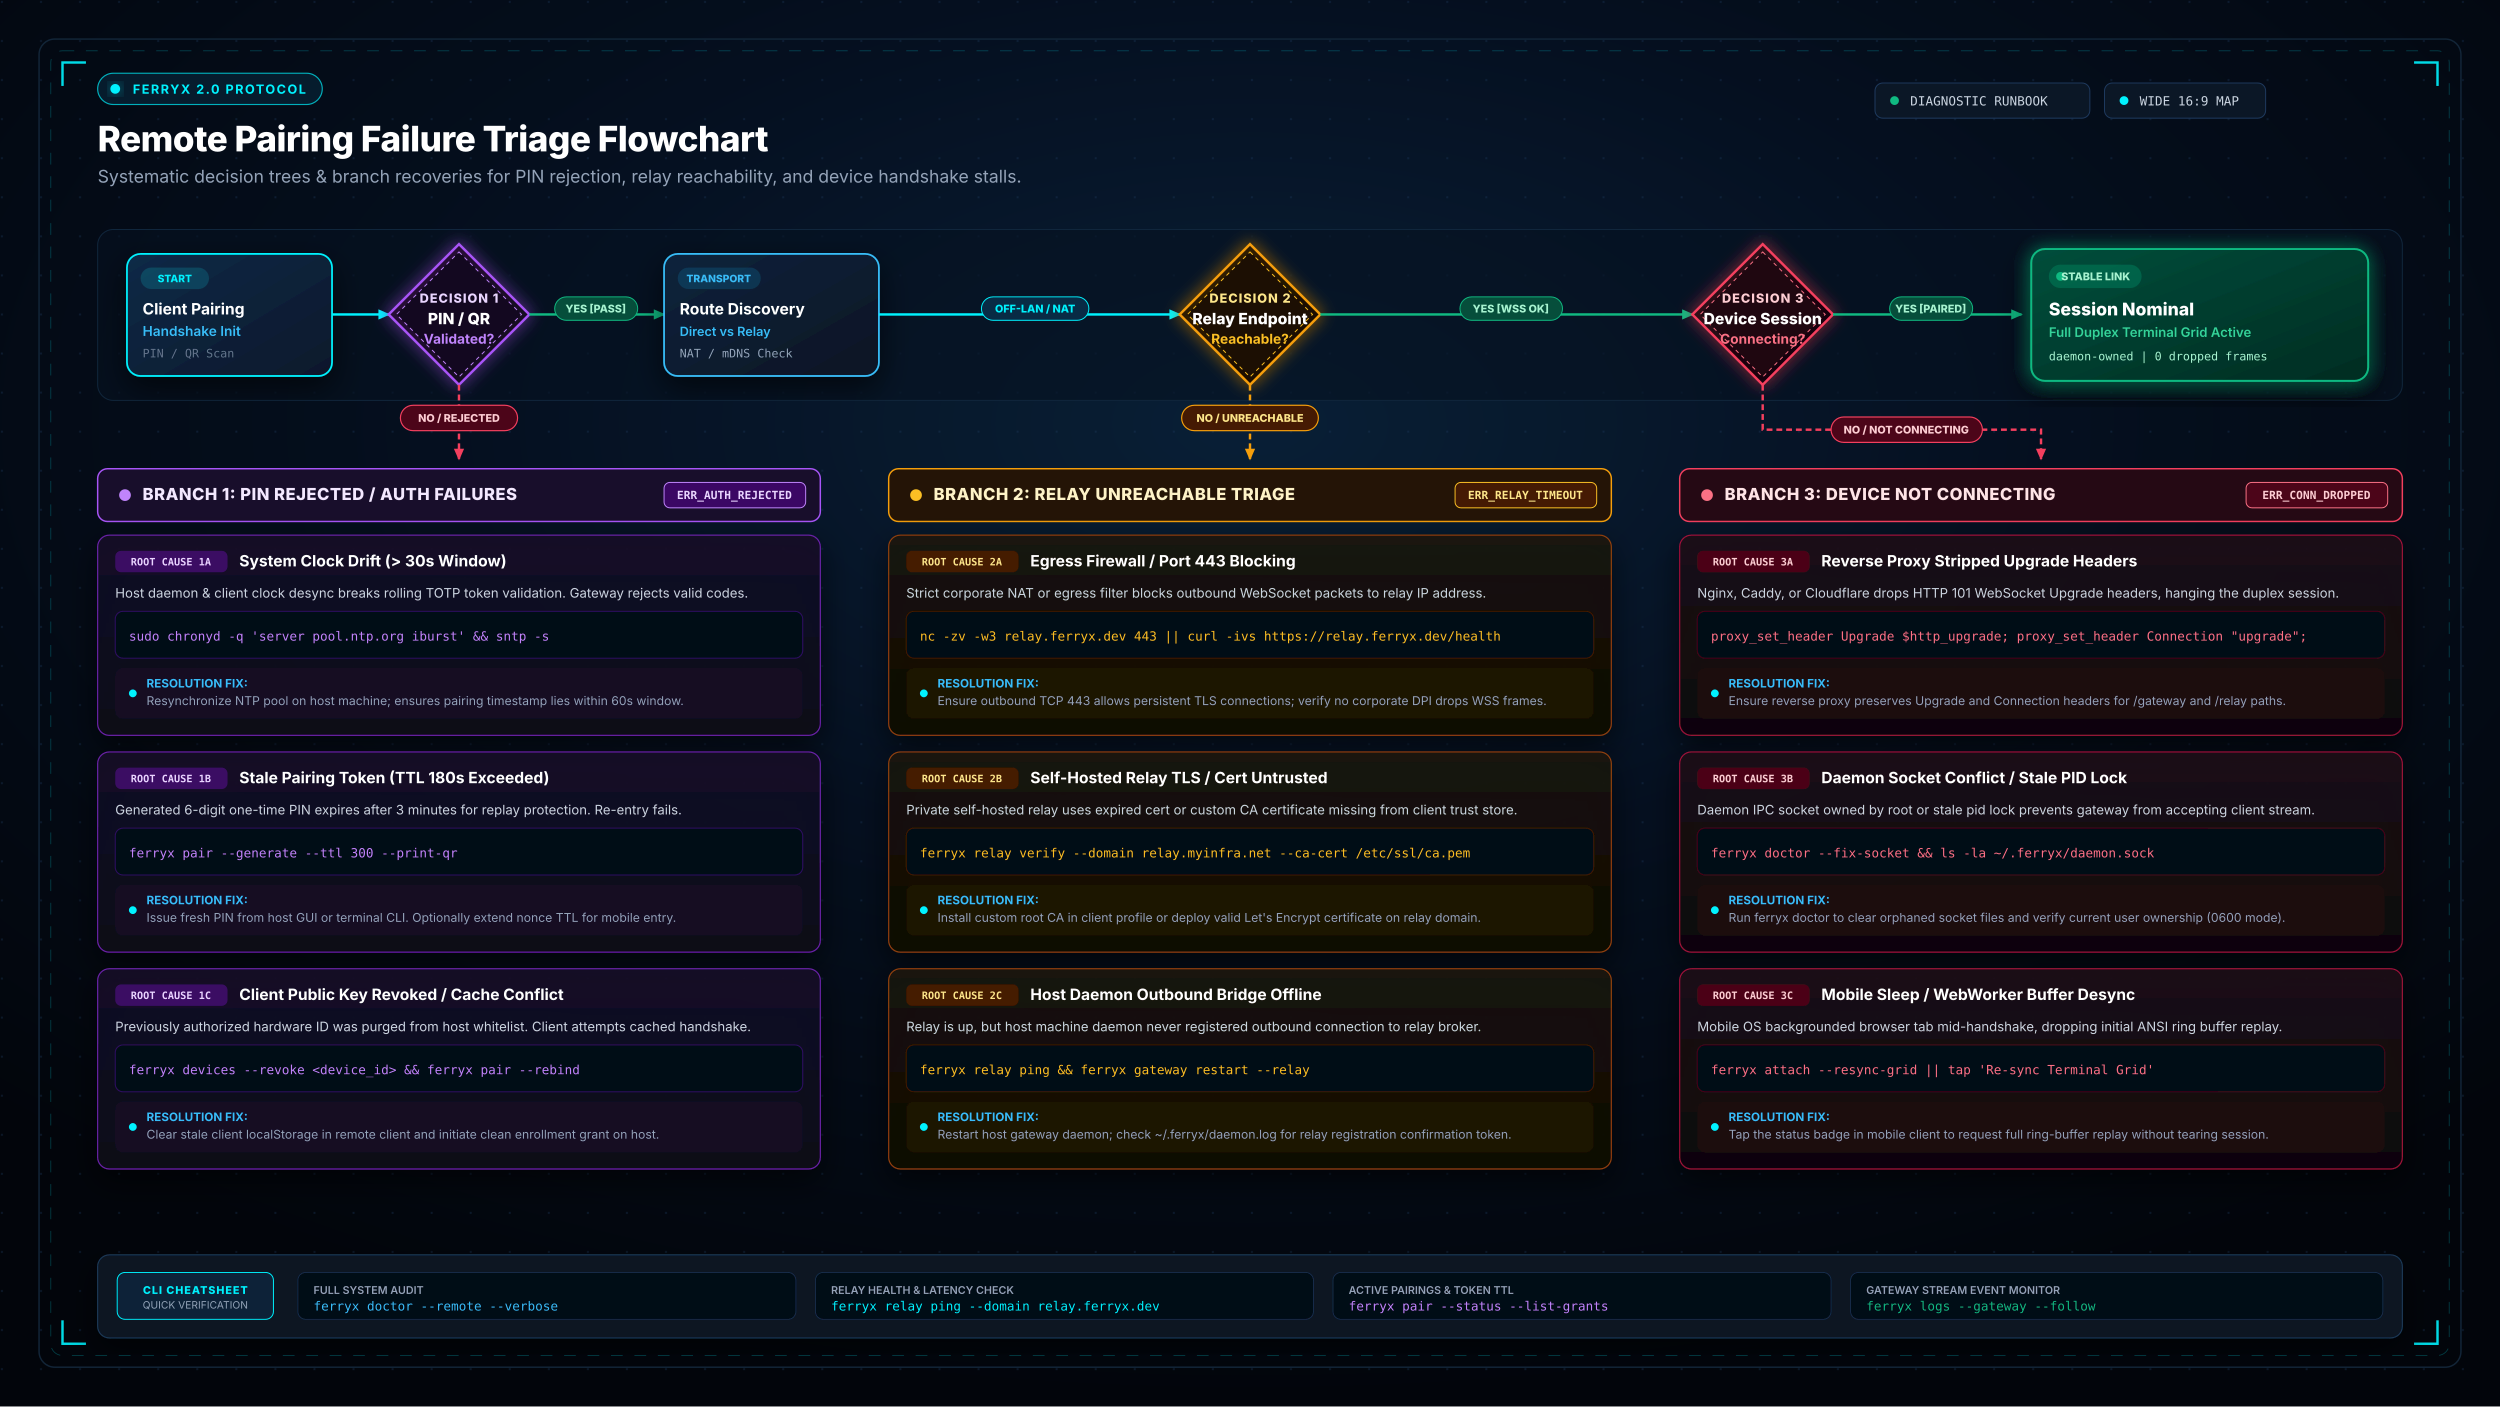
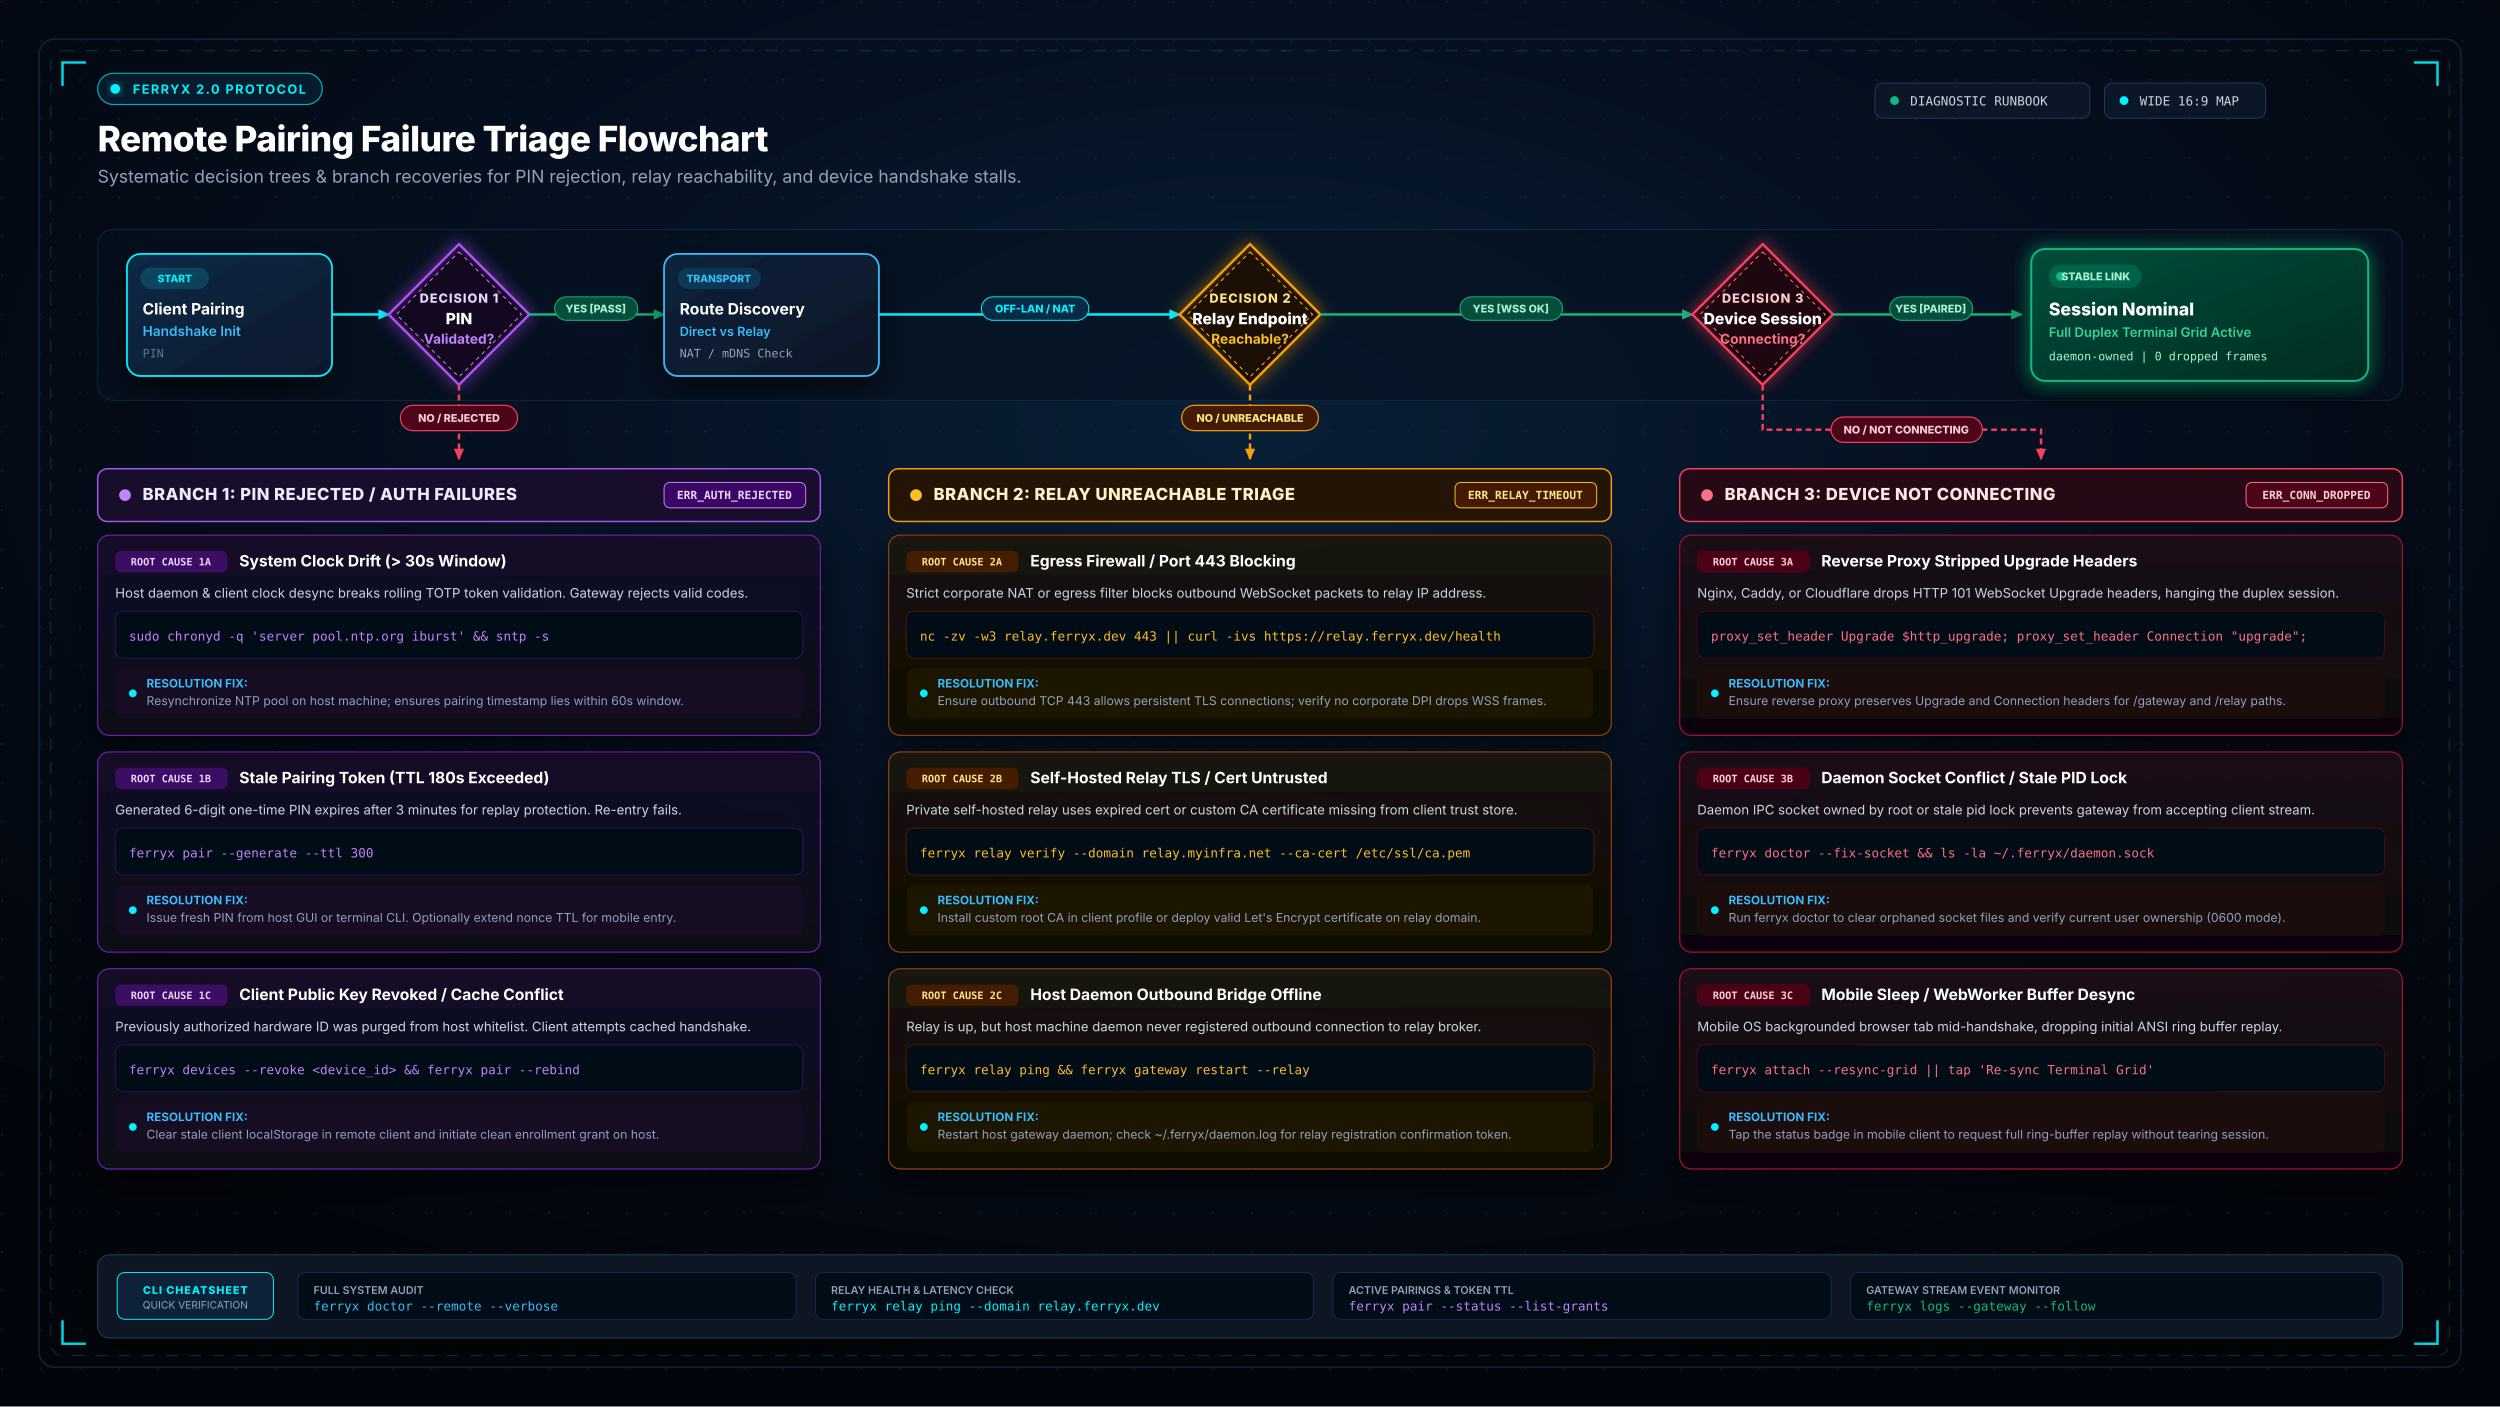
<svg xmlns="http://www.w3.org/2000/svg" viewBox="0 0 2560 1440" width="2560" height="1440" style="background:#030712; font-family: -apple-system, BlinkMacSystemFont, 'SF Pro Display', 'Inter', 'Segoe UI', Roboto, 'JetBrains Mono', sans-serif;">
  <defs>
    <radialGradient id="bgGlow" cx="50%" cy="30%" r="70%">
      <stop offset="0%" stop-color="#0a233d" stop-opacity="0.85" />
      <stop offset="45%" stop-color="#051020" stop-opacity="0.95" />
      <stop offset="100%" stop-color="#02050b" stop-opacity="1" />
    </radialGradient>
    <linearGradient id="headerGrad" x1="0%" y1="0%" x2="100%" y2="0%">
      <stop offset="0%" stop-color="#00f2fe" />
      <stop offset="40%" stop-color="#38bdf8" />
      <stop offset="80%" stop-color="#2dd4bf" />
      <stop offset="100%" stop-color="#818cf8" />
    </linearGradient>
    <linearGradient id="nodeStartGrad" x1="0%" y1="0%" x2="100%" y2="100%">
      <stop offset="0%" stop-color="#0e2a47" />
      <stop offset="100%" stop-color="#08182b" />
    </linearGradient>
    <linearGradient id="nodeRouteGrad" x1="0%" y1="0%" x2="100%" y2="100%">
      <stop offset="0%" stop-color="#0c233c" />
      <stop offset="100%" stop-color="#071524" />
    </linearGradient>
    <linearGradient id="nodeSuccessGrad" x1="0%" y1="0%" x2="100%" y2="100%">
      <stop offset="0%" stop-color="#064e3b" />
      <stop offset="100%" stop-color="#022c22" />
    </linearGradient>
    <linearGradient id="diamondGrad1" x1="0%" y1="0%" x2="100%" y2="100%">
      <stop offset="0%" stop-color="#311042" />
      <stop offset="50%" stop-color="#1e0a2b" />
      <stop offset="100%" stop-color="#0d0414" />
    </linearGradient>
    <linearGradient id="diamondGrad2" x1="0%" y1="0%" x2="100%" y2="100%">
      <stop offset="0%" stop-color="#3b2306" />
      <stop offset="50%" stop-color="#241403" />
      <stop offset="100%" stop-color="#0f0701" />
    </linearGradient>
    <linearGradient id="diamondGrad3" x1="0%" y1="0%" x2="100%" y2="100%">
      <stop offset="0%" stop-color="#3b0d1e" />
      <stop offset="50%" stop-color="#220610" />
      <stop offset="100%" stop-color="#0d0206" />
    </linearGradient>
    <linearGradient id="cardBgViolet" x1="0%" y1="0%" x2="0%" y2="100%">
      <stop offset="0%" stop-color="#140f28" stop-opacity="0.9" />
      <stop offset="100%" stop-color="#0a0817" stop-opacity="0.98" />
    </linearGradient>
    <linearGradient id="cardBgAmber" x1="0%" y1="0%" x2="0%" y2="100%">
      <stop offset="0%" stop-color="#1a140a" stop-opacity="0.9" />
      <stop offset="100%" stop-color="#0d0a04" stop-opacity="0.98" />
    </linearGradient>
    <linearGradient id="cardBgRose" x1="0%" y1="0%" x2="0%" y2="100%">
      <stop offset="0%" stop-color="#1c0e16" stop-opacity="0.9" />
      <stop offset="100%" stop-color="#0d060a" stop-opacity="0.98" />
    </linearGradient>
    <linearGradient id="codeBg" x1="0%" y1="0%" x2="100%" y2="100%">
      <stop offset="0%" stop-color="#030712" />
      <stop offset="100%" stop-color="#050b18" />
    </linearGradient>
    <filter id="glowTeal" x="-30%" y="-30%" width="160%" height="160%">
      <feGaussianBlur stdDeviation="8" result="blur" />
      <feComposite in="SourceGraphic" in2="blur" operator="over" />
    </filter>
    <filter id="glowRose" x="-30%" y="-30%" width="160%" height="160%">
      <feGaussianBlur stdDeviation="8" result="blur" />
      <feComposite in="SourceGraphic" in2="blur" operator="over" />
    </filter>
    <filter id="glowAmber" x="-30%" y="-30%" width="160%" height="160%">
      <feGaussianBlur stdDeviation="8" result="blur" />
      <feComposite in="SourceGraphic" in2="blur" operator="over" />
    </filter>
    <filter id="glowGreen" x="-30%" y="-30%" width="160%" height="160%">
      <feGaussianBlur stdDeviation="8" result="blur" />
      <feComposite in="SourceGraphic" in2="blur" operator="over" />
    </filter>
    <filter id="cardShadow" x="-20%" y="-20%" width="140%" height="140%">
      <feDropShadow dx="0" dy="12" stdDeviation="16" flood-color="#000000" flood-opacity="0.6" />
    </filter>
    <marker id="arrowCyan" viewBox="0 0 10 10" refX="7" refY="5" markerWidth="6" markerHeight="6" orient="auto-start-reverse">
      <path d="M 0 1.5 L 8 5 L 0 8.5 z" fill="#00f2fe" />
    </marker>
    <marker id="arrowGreen" viewBox="0 0 10 10" refX="7" refY="5" markerWidth="6" markerHeight="6" orient="auto-start-reverse">
      <path d="M 0 1.5 L 8 5 L 0 8.5 z" fill="#10b981" />
    </marker>
    <marker id="arrowRose" viewBox="0 0 10 10" refX="7" refY="5" markerWidth="6" markerHeight="6" orient="auto-start-reverse">
      <path d="M 0 1.5 L 8 5 L 0 8.5 z" fill="#f43f5e" />
    </marker>
    <marker id="arrowAmber" viewBox="0 0 10 10" refX="7" refY="5" markerWidth="6" markerHeight="6" orient="auto-start-reverse">
      <path d="M 0 1.5 L 8 5 L 0 8.5 z" fill="#f59e0b" />
    </marker>
    <pattern id="dotGrid" width="40" height="40" patternUnits="userSpaceOnUse">
      <circle cx="2" cy="2" r="1.2" fill="#1e3a5f" opacity="0.32" />
    </pattern>
  </defs>
  <rect width="2560" height="1440" fill="#02050b" />
  <rect width="2560" height="1440" fill="url(#bgGlow)" />
  <rect width="2560" height="1440" fill="url(#dotGrid)" />
  <rect x="40" y="40" width="2480" height="1360" rx="16" fill="none" stroke="#122538" stroke-width="1.5" />
  <rect x="52" y="52" width="2456" height="1336" rx="12" fill="none" stroke="#00f2fe" stroke-width="0.8" stroke-dasharray="12 12" opacity="0.25" />
  <path d="M 64 88 L 64 64 L 88 64" fill="none" stroke="#00f2fe" stroke-width="2.5" opacity="0.9" />
  <path d="M 2496 88 L 2496 64 L 2472 64" fill="none" stroke="#00f2fe" stroke-width="2.5" opacity="0.9" />
  <path d="M 64 1352 L 64 1376 L 88 1376" fill="none" stroke="#00f2fe" stroke-width="2.5" opacity="0.9" />
  <path d="M 2496 1352 L 2496 1376 L 2472 1376" fill="none" stroke="#00f2fe" stroke-width="2.5" opacity="0.9" />
  <g transform="translate(100, 75)">
    <rect x="0" y="0" width="230" height="32" rx="16" fill="#061c2d" stroke="#00f2fe" stroke-width="1.2" stroke-opacity="0.7" />
    <circle cx="18" cy="16" r="5" fill="#00f2fe" filter="url(#glowTeal)" />
    <text x="36" y="21" fill="#00f2fe" font-size="13" font-weight="700" letter-spacing="1.5">FERRYX 2.0 PROTOCOL</text>
    <text x="0" y="80" fill="#ffffff" font-size="36" font-weight="800" letter-spacing="-0.5">
      Remote Pairing Failure Triage Flowchart
    </text>
    <text x="0" y="112" fill="#94a3b8" font-size="18" font-weight="400">
      Systematic decision trees &amp; branch recoveries for PIN rejection, relay reachability, and device handshake stalls.
    </text>
    <g transform="translate(1820, 10)">
      <rect x="0" y="0" width="220" height="36" rx="8" fill="#0b1726" stroke="#1e3a5f" stroke-width="1" />
      <circle cx="20" cy="18" r="4.5" fill="#10b981" />
      <text x="36" y="23" fill="#cbd5e1" font-size="13" font-family="'JetBrains Mono', monospace">DIAGNOSTIC RUNBOOK</text>
      <rect x="235" y="0" width="165" height="36" rx="8" fill="#0b1726" stroke="#1e3a5f" stroke-width="1" />
      <circle cx="255" cy="18" r="4.5" fill="#00f2fe" />
      <text x="271" y="23" fill="#cbd5e1" font-size="13" font-family="'JetBrains Mono', monospace">WIDE 16:9 MAP</text>
    </g>
  </g>
  <rect x="100" y="235" width="2360" height="175" rx="16" fill="#061220" fill-opacity="0.6" stroke="#10263c" stroke-width="1" />
  <g transform="translate(130, 260)" filter="url(#cardShadow)">
    <rect x="0" y="0" width="210" height="125" rx="14" fill="url(#nodeStartGrad)" stroke="#00f2fe" stroke-width="1.8" />
    <rect x="14" y="14" width="70" height="22" rx="11" fill="#00f2fe" fill-opacity="0.15" />
    <text x="49" y="29" fill="#00f2fe" font-size="10.5" font-weight="800" text-anchor="middle">START</text>
    <text x="16" y="62" fill="#ffffff" font-size="16" font-weight="700">Client Pairing</text>
    <text x="16" y="84" fill="#38bdf8" font-size="14" font-weight="600">Handshake Init</text>
-     <text x="16" y="106" fill="#64748b" font-size="12" font-family="'JetBrains Mono', monospace">PIN / QR Scan</text>
+     <text x="16" y="106" fill="#64748b" font-size="12" font-family="'JetBrains Mono', monospace">PIN</text>
  </g>
  <line x1="340" y1="322" x2="398" y2="322" stroke="#00f2fe" stroke-width="2.5" marker-end="url(#arrowCyan)" />
  <g transform="translate(470, 322)">
    <polygon points="0,-72 72,0 0,72 -72,0" fill="url(#diamondGrad1)" stroke="#a855f7" stroke-width="2.5" filter="url(#glowRose)" />
    <polygon points="0,-64 64,0 0,64 -64,0" fill="#130820" stroke="#c084fc" stroke-width="1" stroke-dasharray="4 4" />
    <text x="0" y="-12" fill="#e9d5ff" font-size="13" font-weight="800" text-anchor="middle" letter-spacing="1">DECISION 1</text>
-     <text x="0" y="10" fill="#ffffff" font-size="16" font-weight="800" text-anchor="middle">PIN / QR</text>
+     <text x="0" y="10" fill="#ffffff" font-size="16" font-weight="800" text-anchor="middle">PIN</text>
    <text x="0" y="30" fill="#c084fc" font-size="14" font-weight="700" text-anchor="middle">Validated?</text>
  </g>
  <line x1="542" y1="322" x2="680" y2="322" stroke="#10b981" stroke-width="2.5" marker-end="url(#arrowGreen)" />
  <rect x="568" y="304" width="85" height="24" rx="12" fill="#064e3b" stroke="#10b981" stroke-width="1" />
  <text x="610" y="320" fill="#a7f3d0" font-size="11" font-weight="800" text-anchor="middle">YES [PASS]</text>
  <path d="M 470 394 L 470 470" fill="none" stroke="#f43f5e" stroke-width="2.5" stroke-dasharray="6 4" marker-end="url(#arrowRose)" />
  <rect x="410" y="415" width="120" height="26" rx="13" fill="#4c0519" stroke="#f43f5e" stroke-width="1.2" />
  <text x="470" y="432" fill="#fecdd3" font-size="11" font-weight="800" text-anchor="middle">NO / REJECTED</text>
  <g transform="translate(680, 260)" filter="url(#cardShadow)">
    <rect x="0" y="0" width="220" height="125" rx="14" fill="url(#nodeRouteGrad)" stroke="#38bdf8" stroke-width="1.8" />
    <rect x="14" y="14" width="85" height="22" rx="11" fill="#38bdf8" fill-opacity="0.15" />
    <text x="56" y="29" fill="#38bdf8" font-size="10.5" font-weight="800" text-anchor="middle">TRANSPORT</text>
    <text x="16" y="62" fill="#ffffff" font-size="16" font-weight="700">Route Discovery</text>
    <text x="16" y="84" fill="#38bdf8" font-size="13" font-weight="600">Direct vs Relay</text>
    <text x="16" y="106" fill="#94a3b8" font-size="12" font-family="'JetBrains Mono', monospace">NAT / mDNS Check</text>
  </g>
  <line x1="900" y1="322" x2="1208" y2="322" stroke="#00f2fe" stroke-width="2.5" marker-end="url(#arrowCyan)" />
  <rect x="1005" y="304" width="110" height="24" rx="12" fill="#082b45" stroke="#00f2fe" stroke-width="1" />
  <text x="1060" y="320" fill="#00f2fe" font-size="11" font-weight="800" text-anchor="middle">OFF-LAN / NAT</text>
  <g transform="translate(1280, 322)">
    <polygon points="0,-72 72,0 0,72 -72,0" fill="url(#diamondGrad2)" stroke="#f59e0b" stroke-width="2.5" filter="url(#glowAmber)" />
    <polygon points="0,-64 64,0 0,64 -64,0" fill="#1c0f03" stroke="#fbbf24" stroke-width="1" stroke-dasharray="4 4" />
    <text x="0" y="-12" fill="#fde68a" font-size="13" font-weight="800" text-anchor="middle" letter-spacing="1">DECISION 2</text>
    <text x="0" y="10" fill="#ffffff" font-size="16" font-weight="800" text-anchor="middle">Relay Endpoint</text>
    <text x="0" y="30" fill="#fbbf24" font-size="14" font-weight="700" text-anchor="middle">Reachable?</text>
  </g>
  <line x1="1352" y1="322" x2="1733" y2="322" stroke="#10b981" stroke-width="2.5" marker-end="url(#arrowGreen)" />
  <rect x="1495" y="304" width="105" height="24" rx="12" fill="#064e3b" stroke="#10b981" stroke-width="1" />
  <text x="1547" y="320" fill="#a7f3d0" font-size="11" font-weight="800" text-anchor="middle">YES [WSS OK]</text>
  <path d="M 1280 394 L 1280 470" fill="none" stroke="#f59e0b" stroke-width="2.5" stroke-dasharray="6 4" marker-end="url(#arrowAmber)" />
  <rect x="1210" y="415" width="140" height="26" rx="13" fill="#451a03" stroke="#f59e0b" stroke-width="1.2" />
  <text x="1280" y="432" fill="#fde68a" font-size="11" font-weight="800" text-anchor="middle">NO / UNREACHABLE</text>
  <g transform="translate(1805, 322)">
    <polygon points="0,-72 72,0 0,72 -72,0" fill="url(#diamondGrad3)" stroke="#f43f5e" stroke-width="2.5" filter="url(#glowRose)" />
    <polygon points="0,-64 64,0 0,64 -64,0" fill="#1f0710" stroke="#fb7185" stroke-width="1" stroke-dasharray="4 4" />
    <text x="0" y="-12" fill="#fecdd3" font-size="13" font-weight="800" text-anchor="middle" letter-spacing="1">DECISION 3</text>
    <text x="0" y="10" fill="#ffffff" font-size="16" font-weight="800" text-anchor="middle">Device Session</text>
    <text x="0" y="30" fill="#fb7185" font-size="14" font-weight="700" text-anchor="middle">Connecting?</text>
  </g>
  <line x1="1877" y1="322" x2="2070" y2="322" stroke="#10b981" stroke-width="2.5" marker-end="url(#arrowGreen)" />
  <rect x="1935" y="304" width="85" height="24" rx="12" fill="#064e3b" stroke="#10b981" stroke-width="1" />
  <text x="1977" y="320" fill="#a7f3d0" font-size="11" font-weight="800" text-anchor="middle">YES [PAIRED]</text>
  <path d="M 1805 394 L 1805 440 L 2090 440 L 2090 470" fill="none" stroke="#f43f5e" stroke-width="2.5" stroke-dasharray="6 4" marker-end="url(#arrowRose)" />
  <rect x="1875" y="427" width="155" height="26" rx="13" fill="#4c0519" stroke="#f43f5e" stroke-width="1.2" />
  <text x="1952" y="444" fill="#fecdd3" font-size="11" font-weight="800" text-anchor="middle">NO / NOT CONNECTING</text>
  <g transform="translate(2080, 255)" filter="url(#cardShadow)">
    <rect x="0" y="0" width="345" height="135" rx="14" fill="url(#nodeSuccessGrad)" stroke="#10b981" stroke-width="2" filter="url(#glowGreen)" />
    <rect x="18" y="16" width="95" height="24" rx="12" fill="#10b981" fill-opacity="0.25" />
    <circle cx="30" cy="28" r="4.5" fill="#10b981" />
    <text x="66" y="32" fill="#a7f3d0" font-size="11" font-weight="800" text-anchor="middle">STABLE LINK</text>
    <text x="18" y="68" fill="#ffffff" font-size="18" font-weight="800">Session Nominal</text>
    <text x="18" y="90" fill="#34d399" font-size="13.5" font-weight="600">Full Duplex Terminal Grid Active</text>
    <text x="18" y="114" fill="#a7f3d0" font-size="12" font-family="'JetBrains Mono', monospace">daemon-owned | 0 dropped frames</text>
  </g>
  <g transform="translate(100, 480)">
    <rect x="0" y="0" width="740" height="54" rx="10" fill="#180e2b" stroke="#a855f7" stroke-width="1.5" />
    <circle cx="28" cy="27" r="6" fill="#c084fc" />
    <text x="46" y="32" fill="#f3e8ff" font-size="17" font-weight="800" letter-spacing="0.5">BRANCH 1: PIN REJECTED / AUTH FAILURES</text>
    <rect x="580" y="14" width="145" height="26" rx="6" fill="#3b0764" stroke="#c084fc" stroke-width="1" />
    <text x="652" y="31" fill="#e9d5ff" font-size="11.5" font-weight="700" font-family="'JetBrains Mono', monospace" text-anchor="middle">ERR_AUTH_REJECTED</text>
    <g transform="translate(0, 68)" filter="url(#cardShadow)">
      <rect x="0" y="0" width="740" height="205" rx="12" fill="url(#cardBgViolet)" stroke="#6b21a8" stroke-width="1.2" />
      <rect x="18" y="16" width="115" height="22" rx="6" fill="#3b0764" />
      <text x="75" y="31" fill="#e9d5ff" font-size="10.5" font-weight="700" font-family="'JetBrains Mono', monospace" text-anchor="middle">ROOT CAUSE 1A</text>
      <text x="145" y="32" fill="#ffffff" font-size="16" font-weight="700">System Clock Drift (&gt; 30s Window)</text>
      <text x="18" y="64" fill="#cbd5e1" font-size="13.5" font-weight="400">
        Host daemon &amp; client clock desync breaks rolling TOTP token validation. Gateway rejects valid codes.
      </text>
      <rect x="18" y="78" width="704" height="48" rx="8" fill="url(#codeBg)" stroke="#2e1065" stroke-width="1" />
      <text x="32" y="108" fill="#c084fc" font-size="13" font-family="'JetBrains Mono', monospace">sudo chronyd -q 'server pool.ntp.org iburst' &amp;&amp; sntp -s</text>
      <rect x="18" y="136" width="704" height="52" rx="8" fill="#130924" />
      <circle cx="36" cy="162" r="4" fill="#00f2fe" />
      <text x="50" y="156" fill="#38bdf8" font-size="12" font-weight="700">RESOLUTION FIX:</text>
      <text x="50" y="174" fill="#94a3b8" font-size="12.5">
        Resynchronize NTP pool on host machine; ensures pairing timestamp lies within 60s window.
      </text>
    </g>
    <g transform="translate(0, 290)" filter="url(#cardShadow)">
      <rect x="0" y="0" width="740" height="205" rx="12" fill="url(#cardBgViolet)" stroke="#6b21a8" stroke-width="1.2" />
      <rect x="18" y="16" width="115" height="22" rx="6" fill="#3b0764" />
      <text x="75" y="31" fill="#e9d5ff" font-size="10.5" font-weight="700" font-family="'JetBrains Mono', monospace" text-anchor="middle">ROOT CAUSE 1B</text>
      <text x="145" y="32" fill="#ffffff" font-size="16" font-weight="700">Stale Pairing Token (TTL 180s Exceeded)</text>
      <text x="18" y="64" fill="#cbd5e1" font-size="13.5" font-weight="400">
        Generated 6-digit one-time PIN expires after 3 minutes for replay protection. Re-entry fails.
      </text>
      <rect x="18" y="78" width="704" height="48" rx="8" fill="url(#codeBg)" stroke="#2e1065" stroke-width="1" />
-       <text x="32" y="108" fill="#c084fc" font-size="13" font-family="'JetBrains Mono', monospace">ferryx pair --generate --ttl 300 --print-qr</text>
+       <text x="32" y="108" fill="#c084fc" font-size="13" font-family="'JetBrains Mono', monospace">ferryx pair --generate --ttl 300</text>
      <rect x="18" y="136" width="704" height="52" rx="8" fill="#130924" />
      <circle cx="36" cy="162" r="4" fill="#00f2fe" />
      <text x="50" y="156" fill="#38bdf8" font-size="12" font-weight="700">RESOLUTION FIX:</text>
      <text x="50" y="174" fill="#94a3b8" font-size="12.5">
        Issue fresh PIN from host GUI or terminal CLI. Optionally extend nonce TTL for mobile entry.
      </text>
    </g>
    <g transform="translate(0, 512)" filter="url(#cardShadow)">
      <rect x="0" y="0" width="740" height="205" rx="12" fill="url(#cardBgViolet)" stroke="#6b21a8" stroke-width="1.2" />
      <rect x="18" y="16" width="115" height="22" rx="6" fill="#3b0764" />
      <text x="75" y="31" fill="#e9d5ff" font-size="10.5" font-weight="700" font-family="'JetBrains Mono', monospace" text-anchor="middle">ROOT CAUSE 1C</text>
      <text x="145" y="32" fill="#ffffff" font-size="16" font-weight="700">Client Public Key Revoked / Cache Conflict</text>
      <text x="18" y="64" fill="#cbd5e1" font-size="13.5" font-weight="400">
        Previously authorized hardware ID was purged from host whitelist. Client attempts cached handshake.
      </text>
      <rect x="18" y="78" width="704" height="48" rx="8" fill="url(#codeBg)" stroke="#2e1065" stroke-width="1" />
      <text x="32" y="108" fill="#c084fc" font-size="13" font-family="'JetBrains Mono', monospace">ferryx devices --revoke &lt;device_id&gt; &amp;&amp; ferryx pair --rebind</text>
      <rect x="18" y="136" width="704" height="52" rx="8" fill="#130924" />
      <circle cx="36" cy="162" r="4" fill="#00f2fe" />
      <text x="50" y="156" fill="#38bdf8" font-size="12" font-weight="700">RESOLUTION FIX:</text>
      <text x="50" y="174" fill="#94a3b8" font-size="12.5">
        Clear stale client localStorage in remote client and initiate clean enrollment grant on host.
      </text>
    </g>
  </g>
  <g transform="translate(910, 480)">
    <rect x="0" y="0" width="740" height="54" rx="10" fill="#241406" stroke="#f59e0b" stroke-width="1.5" />
    <circle cx="28" cy="27" r="6" fill="#fbbf24" />
    <text x="46" y="32" fill="#fef3c7" font-size="17" font-weight="800" letter-spacing="0.5">BRANCH 2: RELAY UNREACHABLE TRIAGE</text>
    <rect x="580" y="14" width="145" height="26" rx="6" fill="#451a03" stroke="#fbbf24" stroke-width="1" />
    <text x="652" y="31" fill="#fde68a" font-size="11.5" font-weight="700" font-family="'JetBrains Mono', monospace" text-anchor="middle">ERR_RELAY_TIMEOUT</text>
    <g transform="translate(0, 68)" filter="url(#cardShadow)">
      <rect x="0" y="0" width="740" height="205" rx="12" fill="url(#cardBgAmber)" stroke="#92400e" stroke-width="1.2" />
      <rect x="18" y="16" width="115" height="22" rx="6" fill="#451a03" />
      <text x="75" y="31" fill="#fde68a" font-size="10.5" font-weight="700" font-family="'JetBrains Mono', monospace" text-anchor="middle">ROOT CAUSE 2A</text>
      <text x="145" y="32" fill="#ffffff" font-size="16" font-weight="700">Egress Firewall / Port 443 Blocking</text>
      <text x="18" y="64" fill="#cbd5e1" font-size="13.5" font-weight="400">
        Strict corporate NAT or egress filter blocks outbound WebSocket packets to relay IP address.
      </text>
      <rect x="18" y="78" width="704" height="48" rx="8" fill="url(#codeBg)" stroke="#451a03" stroke-width="1" />
      <text x="32" y="108" fill="#fbbf24" font-size="13" font-family="'JetBrains Mono', monospace">nc -zv -w3 relay.ferryx.dev 443 || curl -ivs https://relay.ferryx.dev/health</text>
      <rect x="18" y="136" width="704" height="52" rx="8" fill="#1b1206" />
      <circle cx="36" cy="162" r="4" fill="#00f2fe" />
      <text x="50" y="156" fill="#38bdf8" font-size="12" font-weight="700">RESOLUTION FIX:</text>
      <text x="50" y="174" fill="#94a3b8" font-size="12.5">
        Ensure outbound TCP 443 allows persistent TLS connections; verify no corporate DPI drops WSS frames.
      </text>
    </g>
    <g transform="translate(0, 290)" filter="url(#cardShadow)">
      <rect x="0" y="0" width="740" height="205" rx="12" fill="url(#cardBgAmber)" stroke="#92400e" stroke-width="1.2" />
      <rect x="18" y="16" width="115" height="22" rx="6" fill="#451a03" />
      <text x="75" y="31" fill="#fde68a" font-size="10.5" font-weight="700" font-family="'JetBrains Mono', monospace" text-anchor="middle">ROOT CAUSE 2B</text>
      <text x="145" y="32" fill="#ffffff" font-size="16" font-weight="700">Self-Hosted Relay TLS / Cert Untrusted</text>
      <text x="18" y="64" fill="#cbd5e1" font-size="13.5" font-weight="400">
        Private self-hosted relay uses expired cert or custom CA certificate missing from client trust store.
      </text>
      <rect x="18" y="78" width="704" height="48" rx="8" fill="url(#codeBg)" stroke="#451a03" stroke-width="1" />
      <text x="32" y="108" fill="#fbbf24" font-size="13" font-family="'JetBrains Mono', monospace">ferryx relay verify --domain relay.myinfra.net --ca-cert /etc/ssl/ca.pem</text>
      <rect x="18" y="136" width="704" height="52" rx="8" fill="#1b1206" />
      <circle cx="36" cy="162" r="4" fill="#00f2fe" />
      <text x="50" y="156" fill="#38bdf8" font-size="12" font-weight="700">RESOLUTION FIX:</text>
      <text x="50" y="174" fill="#94a3b8" font-size="12.5">
        Install custom root CA in client profile or deploy valid Let's Encrypt certificate on relay domain.
      </text>
    </g>
    <g transform="translate(0, 512)" filter="url(#cardShadow)">
      <rect x="0" y="0" width="740" height="205" rx="12" fill="url(#cardBgAmber)" stroke="#92400e" stroke-width="1.2" />
      <rect x="18" y="16" width="115" height="22" rx="6" fill="#451a03" />
      <text x="75" y="31" fill="#fde68a" font-size="10.5" font-weight="700" font-family="'JetBrains Mono', monospace" text-anchor="middle">ROOT CAUSE 2C</text>
      <text x="145" y="32" fill="#ffffff" font-size="16" font-weight="700">Host Daemon Outbound Bridge Offline</text>
      <text x="18" y="64" fill="#cbd5e1" font-size="13.5" font-weight="400">
        Relay is up, but host machine daemon never registered outbound connection to relay broker.
      </text>
      <rect x="18" y="78" width="704" height="48" rx="8" fill="url(#codeBg)" stroke="#451a03" stroke-width="1" />
      <text x="32" y="108" fill="#fbbf24" font-size="13" font-family="'JetBrains Mono', monospace">ferryx relay ping &amp;&amp; ferryx gateway restart --relay</text>
      <rect x="18" y="136" width="704" height="52" rx="8" fill="#1b1206" />
      <circle cx="36" cy="162" r="4" fill="#00f2fe" />
      <text x="50" y="156" fill="#38bdf8" font-size="12" font-weight="700">RESOLUTION FIX:</text>
      <text x="50" y="174" fill="#94a3b8" font-size="12.5">
        Restart host gateway daemon; check ~/.ferryx/daemon.log for relay registration confirmation token.
      </text>
    </g>
  </g>
  <g transform="translate(1720, 480)">
    <rect x="0" y="0" width="740" height="54" rx="10" fill="#250914" stroke="#f43f5e" stroke-width="1.5" />
    <circle cx="28" cy="27" r="6" fill="#fb7185" />
    <text x="46" y="32" fill="#ffe4e6" font-size="17" font-weight="800" letter-spacing="0.5">BRANCH 3: DEVICE NOT CONNECTING</text>
    <rect x="580" y="14" width="145" height="26" rx="6" fill="#4c0519" stroke="#fb7185" stroke-width="1" />
    <text x="652" y="31" fill="#fecdd3" font-size="11.5" font-weight="700" font-family="'JetBrains Mono', monospace" text-anchor="middle">ERR_CONN_DROPPED</text>
    <g transform="translate(0, 68)" filter="url(#cardShadow)">
      <rect x="0" y="0" width="740" height="205" rx="12" fill="url(#cardBgRose)" stroke="#9f1239" stroke-width="1.2" />
      <rect x="18" y="16" width="115" height="22" rx="6" fill="#4c0519" />
      <text x="75" y="31" fill="#fecdd3" font-size="10.5" font-weight="700" font-family="'JetBrains Mono', monospace" text-anchor="middle">ROOT CAUSE 3A</text>
      <text x="145" y="32" fill="#ffffff" font-size="16" font-weight="700">Reverse Proxy Stripped Upgrade Headers</text>
      <text x="18" y="64" fill="#cbd5e1" font-size="13.5" font-weight="400">
        Nginx, Caddy, or Cloudflare drops HTTP 101 WebSocket Upgrade headers, hanging the duplex session.
      </text>
      <rect x="18" y="78" width="704" height="48" rx="8" fill="url(#codeBg)" stroke="#4c0519" stroke-width="1" />
      <text x="32" y="108" fill="#fb7185" font-size="13" font-family="'JetBrains Mono', monospace">proxy_set_header Upgrade $http_upgrade; proxy_set_header Connection "upgrade";</text>
      <rect x="18" y="136" width="704" height="52" rx="8" fill="#1b0810" />
      <circle cx="36" cy="162" r="4" fill="#00f2fe" />
      <text x="50" y="156" fill="#38bdf8" font-size="12" font-weight="700">RESOLUTION FIX:</text>
      <text x="50" y="174" fill="#94a3b8" font-size="12.5">
        Ensure reverse proxy preserves Upgrade and Connection headers for /gateway and /relay paths.
      </text>
    </g>
    <g transform="translate(0, 290)" filter="url(#cardShadow)">
      <rect x="0" y="0" width="740" height="205" rx="12" fill="url(#cardBgRose)" stroke="#9f1239" stroke-width="1.2" />
      <rect x="18" y="16" width="115" height="22" rx="6" fill="#4c0519" />
      <text x="75" y="31" fill="#fecdd3" font-size="10.5" font-weight="700" font-family="'JetBrains Mono', monospace" text-anchor="middle">ROOT CAUSE 3B</text>
      <text x="145" y="32" fill="#ffffff" font-size="16" font-weight="700">Daemon Socket Conflict / Stale PID Lock</text>
      <text x="18" y="64" fill="#cbd5e1" font-size="13.5" font-weight="400">
        Daemon IPC socket owned by root or stale pid lock prevents gateway from accepting client stream.
      </text>
      <rect x="18" y="78" width="704" height="48" rx="8" fill="url(#codeBg)" stroke="#4c0519" stroke-width="1" />
      <text x="32" y="108" fill="#fb7185" font-size="13" font-family="'JetBrains Mono', monospace">ferryx doctor --fix-socket &amp;&amp; ls -la ~/.ferryx/daemon.sock</text>
      <rect x="18" y="136" width="704" height="52" rx="8" fill="#1b0810" />
      <circle cx="36" cy="162" r="4" fill="#00f2fe" />
      <text x="50" y="156" fill="#38bdf8" font-size="12" font-weight="700">RESOLUTION FIX:</text>
      <text x="50" y="174" fill="#94a3b8" font-size="12.5">
        Run ferryx doctor to clear orphaned socket files and verify current user ownership (0600 mode).
      </text>
    </g>
    <g transform="translate(0, 512)" filter="url(#cardShadow)">
      <rect x="0" y="0" width="740" height="205" rx="12" fill="url(#cardBgRose)" stroke="#9f1239" stroke-width="1.2" />
      <rect x="18" y="16" width="115" height="22" rx="6" fill="#4c0519" />
      <text x="75" y="31" fill="#fecdd3" font-size="10.5" font-weight="700" font-family="'JetBrains Mono', monospace" text-anchor="middle">ROOT CAUSE 3C</text>
      <text x="145" y="32" fill="#ffffff" font-size="16" font-weight="700">Mobile Sleep / WebWorker Buffer Desync</text>
      <text x="18" y="64" fill="#cbd5e1" font-size="13.5" font-weight="400">
        Mobile OS backgrounded browser tab mid-handshake, dropping initial ANSI ring buffer replay.
      </text>
      <rect x="18" y="78" width="704" height="48" rx="8" fill="url(#codeBg)" stroke="#4c0519" stroke-width="1" />
      <text x="32" y="108" fill="#fb7185" font-size="13" font-family="'JetBrains Mono', monospace">ferryx attach --resync-grid || tap 'Re-sync Terminal Grid'</text>
      <rect x="18" y="136" width="704" height="52" rx="8" fill="#1b0810" />
      <circle cx="36" cy="162" r="4" fill="#00f2fe" />
      <text x="50" y="156" fill="#38bdf8" font-size="12" font-weight="700">RESOLUTION FIX:</text>
      <text x="50" y="174" fill="#94a3b8" font-size="12.5">
        Tap the status badge in mobile client to request full ring-buffer replay without tearing session.
      </text>
    </g>
  </g>
  <g transform="translate(100, 1285)" filter="url(#cardShadow)">
    <rect x="0" y="0" width="2360" height="85" rx="12" fill="#071322" stroke="#1b3855" stroke-width="1.2" />
    <rect x="20" y="18" width="160" height="48" rx="8" fill="#0c2338" stroke="#00f2fe" stroke-width="1" />
    <text x="100" y="40" fill="#00f2fe" font-size="11" font-weight="800" text-anchor="middle" letter-spacing="1">CLI CHEATSHEET</text>
    <text x="100" y="55" fill="#94a3b8" font-size="10.5" text-anchor="middle">QUICK VERIFICATION</text>
    <g transform="translate(205, 18)">
      <rect x="0" y="0" width="510" height="48" rx="8" fill="#030814" stroke="#162e4a" stroke-width="1" />
      <text x="16" y="22" fill="#94a3b8" font-size="11" font-weight="600">FULL SYSTEM AUDIT</text>
      <text x="16" y="39" fill="#38bdf8" font-size="13" font-family="'JetBrains Mono', monospace">ferryx doctor --remote --verbose</text>
    </g>
    <g transform="translate(735, 18)">
      <rect x="0" y="0" width="510" height="48" rx="8" fill="#030814" stroke="#162e4a" stroke-width="1" />
      <text x="16" y="22" fill="#94a3b8" font-size="11" font-weight="600">RELAY HEALTH &amp; LATENCY CHECK</text>
      <text x="16" y="39" fill="#00f2fe" font-size="13" font-family="'JetBrains Mono', monospace">ferryx relay ping --domain relay.ferryx.dev</text>
    </g>
    <g transform="translate(1265, 18)">
      <rect x="0" y="0" width="510" height="48" rx="8" fill="#030814" stroke="#162e4a" stroke-width="1" />
      <text x="16" y="22" fill="#94a3b8" font-size="11" font-weight="600">ACTIVE PAIRINGS &amp; TOKEN TTL</text>
      <text x="16" y="39" fill="#c084fc" font-size="13" font-family="'JetBrains Mono', monospace">ferryx pair --status --list-grants</text>
    </g>
    <g transform="translate(1795, 18)">
      <rect x="0" y="0" width="545" height="48" rx="8" fill="#030814" stroke="#162e4a" stroke-width="1" />
      <text x="16" y="22" fill="#94a3b8" font-size="11" font-weight="600">GATEWAY STREAM EVENT MONITOR</text>
      <text x="16" y="39" fill="#10b981" font-size="13" font-family="'JetBrains Mono', monospace">ferryx logs --gateway --follow</text>
    </g>
  </g>
</svg>
